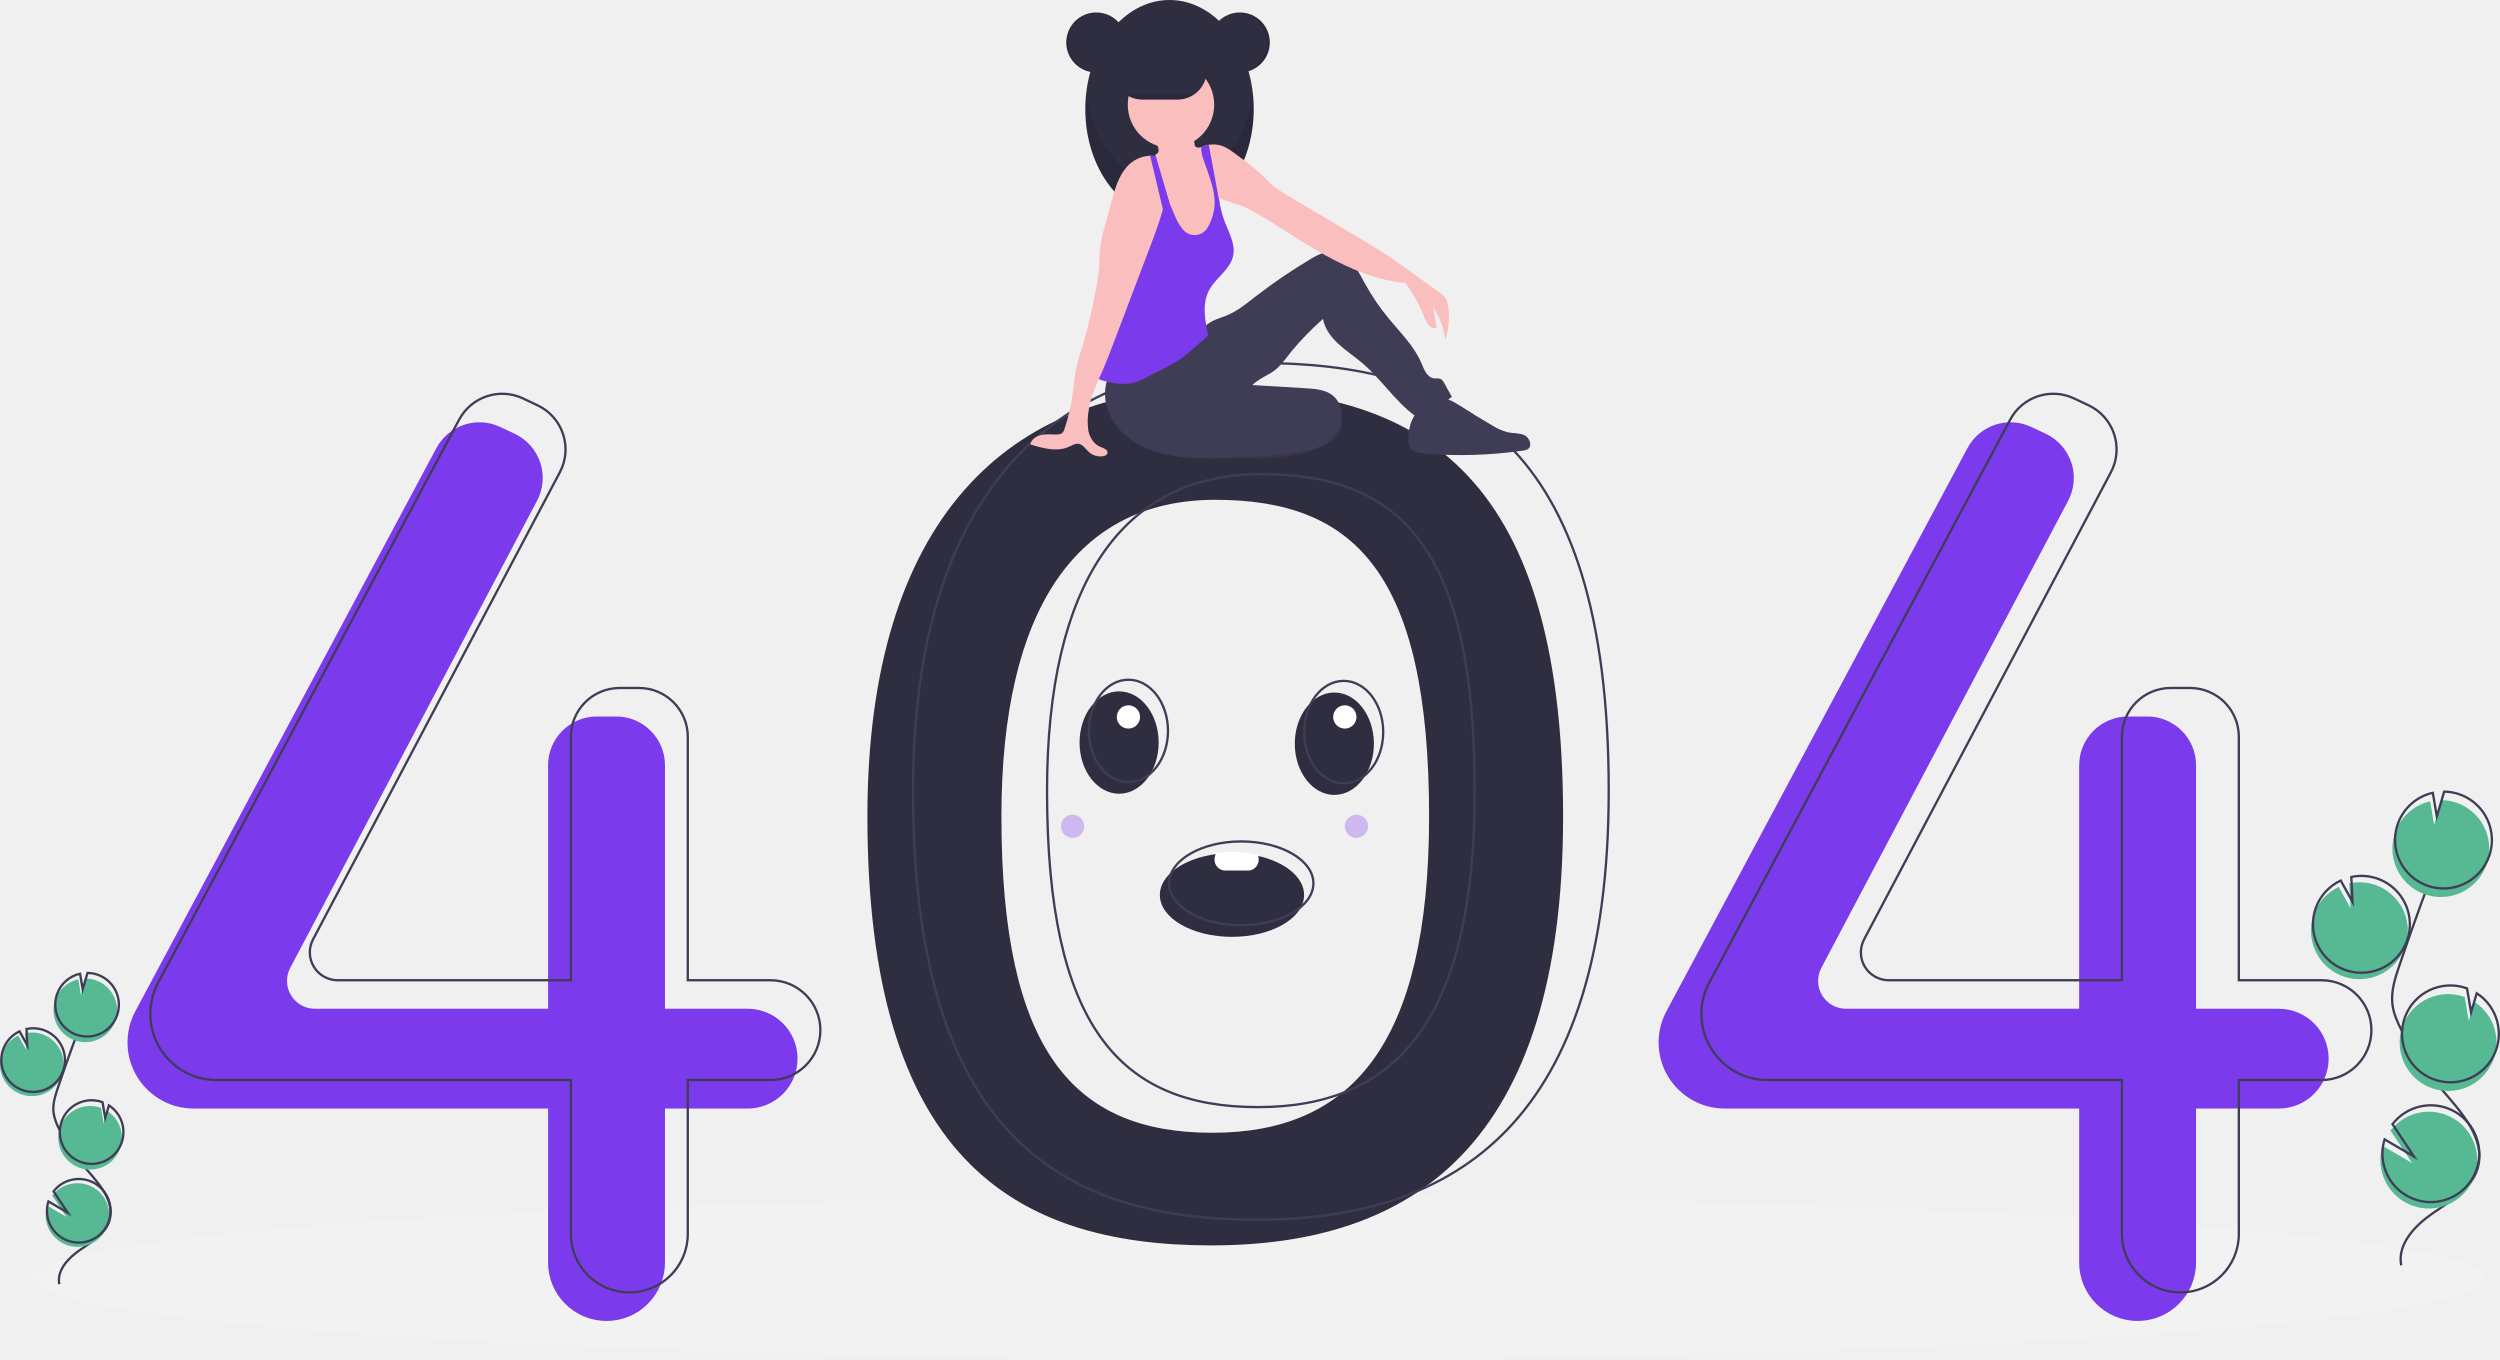
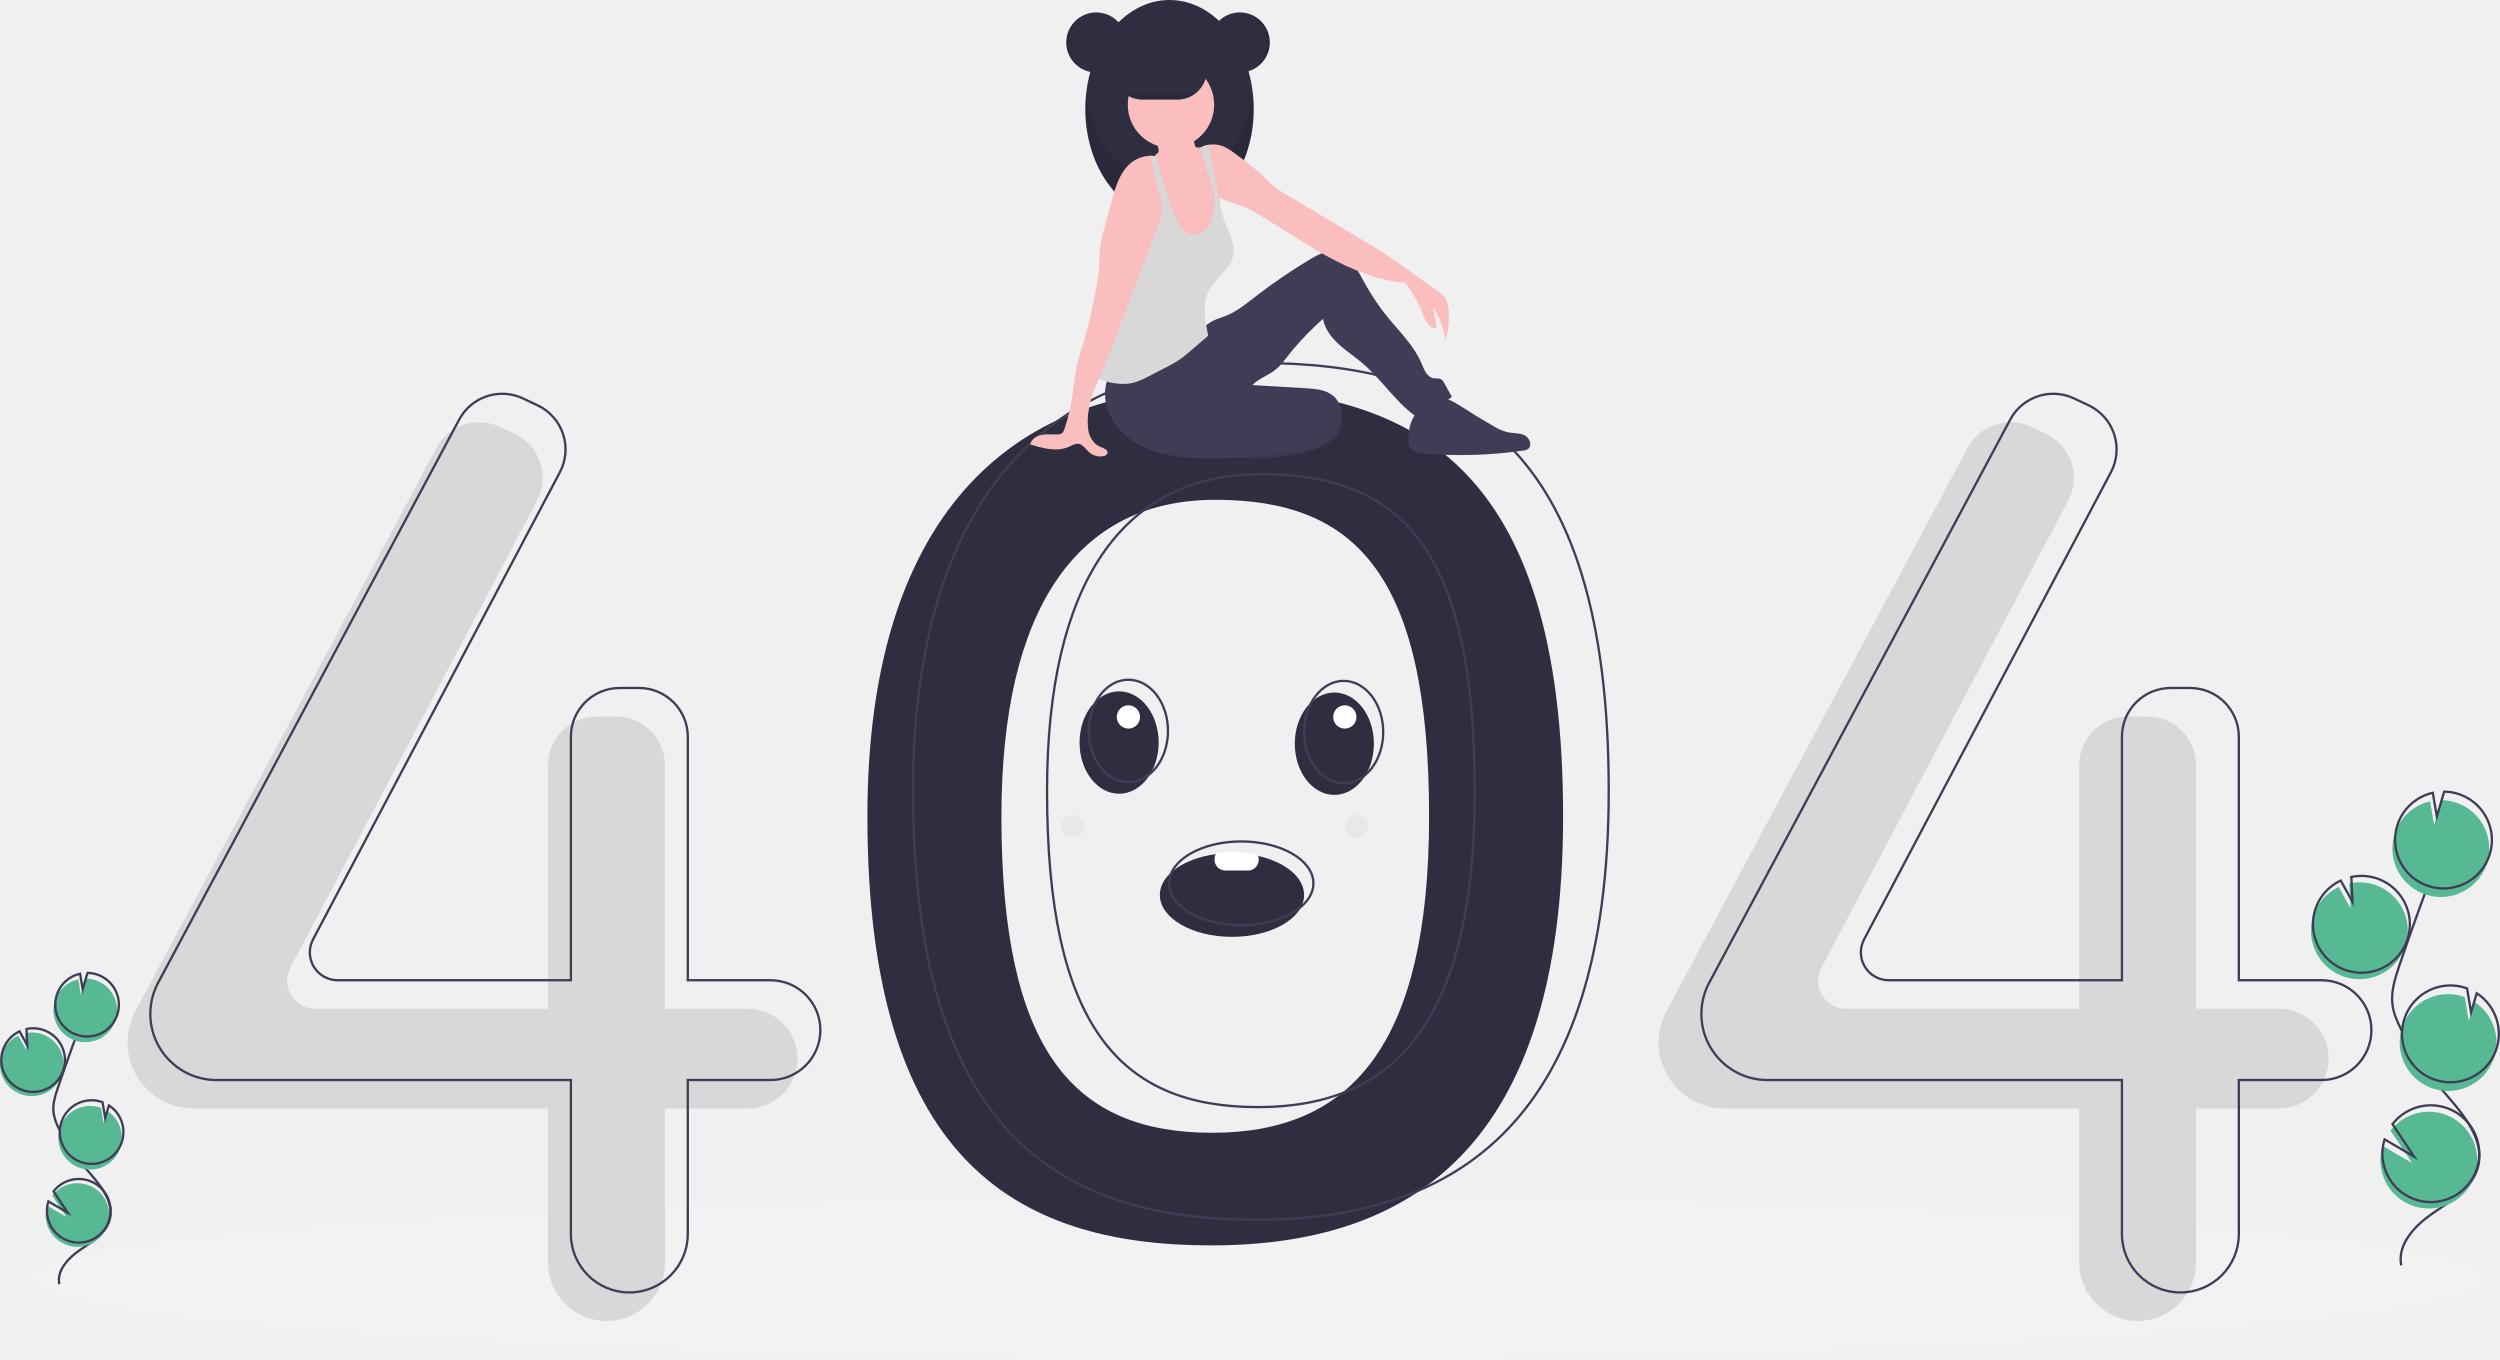
<svg xmlns="http://www.w3.org/2000/svg" id="fd59ce54-f850-4dfc-bc34-dd7d379d600e" data-name="Layer 1" width="1074.392" height="584.231" viewBox="0 0 1074.392 584.231">
  <ellipse cx="540.643" cy="549.309" rx="527.5" ry="34.922" fill="#f2f2f2" />
  <path d="M583.48,324.894c-85.944,0-147.651,55.139-147.651,183.798,0,145.813,61.707,184.411,147.651,184.411s151.327-42.274,151.327-184.411C734.807,356.753,669.424,324.894,583.48,324.894Zm.565,319.808c-59.527,0-90.626-34.923-90.626-135.916,0-89.112,32.372-136.105,91.899-136.105s91.899,30.868,91.899,136.105C677.217,607.234,643.572,644.703,584.045,644.703Z" transform="translate(-63.054 -157.8845)" fill="#2f2e41" />
-   <path d="M384.365,591.401H348.831V486.762A20.956,20.956,0,0,0,327.875,465.806h-8.326a20.956,20.956,0,0,0-20.956,20.956V591.401H198.363a11.963,11.963,0,0,1-10.578-17.552l106.082-200.78A20.956,20.956,0,0,0,284.287,344.33l-6.262-2.957a20.956,20.956,0,0,0-27.429,9.07L121.214,592.475a28.416,28.416,0,0,0-3.356,13.396v0a28.416,28.416,0,0,0,28.416,28.416H298.593v66.167a25.119,25.119,0,0,0,25.119,25.119h0a25.119,25.119,0,0,0,25.119-25.119V634.287h35.534a21.443,21.443,0,0,0,21.443-21.443v0A21.443,21.443,0,0,0,384.365,591.401Z" transform="translate(-63.054 -157.8845)" fill="#7c3aed" />
-   <path d="M1042.362,591.401h-35.534V486.762A20.956,20.956,0,0,0,985.872,465.806h-8.326a20.956,20.956,0,0,0-20.956,20.956V591.401H856.359a11.963,11.963,0,0,1-10.578-17.552L951.864,373.069A20.956,20.956,0,0,0,942.284,344.33l-6.262-2.957a20.956,20.956,0,0,0-27.429,9.07L779.211,592.475a28.416,28.416,0,0,0-3.356,13.396v0a28.416,28.416,0,0,0,28.416,28.416H956.589v66.167a25.119,25.119,0,0,0,25.119,25.119h0a25.119,25.119,0,0,0,25.119-25.119V634.287h35.534a21.443,21.443,0,0,0,21.443-21.443v0A21.443,21.443,0,0,0,1042.362,591.401Z" transform="translate(-63.054 -157.8845)" fill="#7c3aed" />
+   <path d="M384.365,591.401H348.831V486.762A20.956,20.956,0,0,0,327.875,465.806h-8.326a20.956,20.956,0,0,0-20.956,20.956V591.401H198.363a11.963,11.963,0,0,1-10.578-17.552l106.082-200.78A20.956,20.956,0,0,0,284.287,344.33l-6.262-2.957a20.956,20.956,0,0,0-27.429,9.07L121.214,592.475a28.416,28.416,0,0,0-3.356,13.396v0a28.416,28.416,0,0,0,28.416,28.416H298.593v66.167a25.119,25.119,0,0,0,25.119,25.119h0a25.119,25.119,0,0,0,25.119-25.119V634.287h35.534a21.443,21.443,0,0,0,21.443-21.443v0A21.443,21.443,0,0,0,384.365,591.401Z" transform="translate(-63.054 -157.8845)" fill="#d8d8d8" />
+   <path d="M1042.362,591.401h-35.534V486.762A20.956,20.956,0,0,0,985.872,465.806h-8.326a20.956,20.956,0,0,0-20.956,20.956V591.401H856.359a11.963,11.963,0,0,1-10.578-17.552L951.864,373.069A20.956,20.956,0,0,0,942.284,344.33l-6.262-2.957a20.956,20.956,0,0,0-27.429,9.07L779.211,592.475a28.416,28.416,0,0,0-3.356,13.396v0a28.416,28.416,0,0,0,28.416,28.416H956.589v66.167a25.119,25.119,0,0,0,25.119,25.119h0a25.119,25.119,0,0,0,25.119-25.119V634.287h35.534a21.443,21.443,0,0,0,21.443-21.443v0A21.443,21.443,0,0,0,1042.362,591.401Z" transform="translate(-63.054 -157.8845)" fill="#d8d8d8" />
  <path d="M394.168,579.148H358.634V474.509a20.956,20.956,0,0,0-20.956-20.956h-8.326a20.956,20.956,0,0,0-20.956,20.956V579.148H208.165a11.963,11.963,0,0,1-10.578-17.552L303.67,360.816a20.956,20.956,0,0,0-9.58-28.739l-6.262-2.957a20.956,20.956,0,0,0-27.429,9.07L131.017,580.222a28.416,28.416,0,0,0-3.356,13.396v0a28.416,28.416,0,0,0,28.416,28.416H308.395v66.167a25.119,25.119,0,0,0,25.119,25.119h0a25.119,25.119,0,0,0,25.119-25.119V622.034h35.534a21.443,21.443,0,0,0,21.443-21.443v0A21.443,21.443,0,0,0,394.168,579.148Z" transform="translate(-63.054 -157.8845)" fill="none" stroke="#3f3d56" stroke-miterlimit="10" />
  <path d="M1060.742,579.148h-35.534V474.509a20.956,20.956,0,0,0-20.956-20.956H995.925a20.956,20.956,0,0,0-20.956,20.956V579.148H874.739a11.963,11.963,0,0,1-10.578-17.552L970.244,360.816a20.956,20.956,0,0,0-9.58-28.739l-6.262-2.957a20.956,20.956,0,0,0-27.429,9.07L797.59,580.222a28.416,28.416,0,0,0-3.356,13.396v0a28.416,28.416,0,0,0,28.416,28.416H974.969v66.167a25.119,25.119,0,0,0,25.119,25.119h0a25.119,25.119,0,0,0,25.119-25.119V622.034h35.534a21.443,21.443,0,0,0,21.443-21.443v0A21.443,21.443,0,0,0,1060.742,579.148Z" transform="translate(-63.054 -157.8845)" fill="none" stroke="#3f3d56" stroke-miterlimit="10" />
  <path d="M603.085,313.866c-85.944,0-147.651,55.139-147.651,183.798,0,145.813,61.707,184.411,147.651,184.411s151.327-42.274,151.327-184.411C754.412,345.725,689.029,313.866,603.085,313.866Zm.565,319.808c-59.527,0-90.626-34.923-90.626-135.916,0-89.112,32.372-136.105,91.899-136.105s91.899,30.868,91.899,136.105C696.822,596.206,663.177,633.675,603.65,633.675Z" transform="translate(-63.054 -157.8845)" fill="none" stroke="#3f3d56" stroke-miterlimit="10" />
  <circle cx="471.141" cy="18.25" r="12.901" fill="#2f2e41" />
  <ellipse cx="502.607" cy="46.885" rx="36.186" ry="46.885" fill="#2f2e41" />
  <path d="M565.661,237.494c-18.128,0-33.141-17.271-35.776-39.805a60.976,60.976,0,0,0-.41,7.08c0,25.894,16.201,46.885,36.186,46.885s36.186-20.991,36.186-46.885a60.976,60.976,0,0,0-.41-7.08C598.803,220.224,583.789,237.494,565.661,237.494Z" transform="translate(-63.054 -157.8845)" opacity="0.1" />
  <path d="M639.296,342.073c-.777,3.193-4.128,5.751-7.839,7.538-7.802,3.757-17.425,4.878-26.76,5.254a45.176,45.176,0,0,1-7.144-.132,20.537,20.537,0,0,1-12.251-5.631,1.681,1.681,0,0,1,.044-2.844c4.969-5.459,13.262-8.806,21.616-11.216,6.334-1.827,17.381-6.561,24.29-5.922C637.944,329.739,640.277,338.041,639.296,342.073Z" transform="translate(-63.054 -157.8845)" fill="#3f3d56" />
  <path d="M639.296,342.073c-.777,3.193-4.128,5.751-7.839,7.538-7.802,3.757-17.425,4.878-26.76,5.254a45.176,45.176,0,0,1-7.144-.132,20.537,20.537,0,0,1-12.251-5.631,1.681,1.681,0,0,1,.044-2.844c4.969-5.459,13.262-8.806,21.616-11.216,6.334-1.827,17.381-6.561,24.29-5.922C637.944,329.739,640.277,338.041,639.296,342.073Z" transform="translate(-63.054 -157.8845)" opacity="0.1" />
  <path d="M540.098,318.206a19.77,19.77,0,0,0-1.199,15.075,26.339,26.339,0,0,0,8.829,12.497c10.095,8.092,23.988,9.205,36.925,9.093a284.649,284.649,0,0,0,33.905-2.324,40.538,40.538,0,0,0,11.001-2.554c4.222-1.827,7.933-5.178,9.436-9.526s.436-9.672-3.134-12.574c-3.137-2.55-7.463-2.9-11.498-3.143l-23.088-1.387c2.281-2.308,5.318-3.614,8.096-5.292,3.685-2.226,6.134-5.965,8.813-9.335a129.001,129.001,0,0,1,13.439-13.817c.751,4.31,3.478,7.85,6.687,10.824s6.908,5.368,10.244,8.2c8.079,6.858,13.896,16.167,22.392,22.5a43.829,43.829,0,0,0,16.049-8.012l-3.302-5.981a3.94,3.94,0,0,0-1.245-1.553c-.935-.575-2.14-.279-3.225-.441-2.901-.435-4.168-3.784-5.306-6.487-3.125-7.422-9.108-13.18-14.218-19.404a98.009,98.009,0,0,1-9.996-14.723c-1.717-3.102-3.288-6.331-5.617-9.003s-5.594-4.773-9.139-4.781c-3.132-.007-6.021,1.584-8.714,3.183a230.477,230.477,0,0,0-23.63,16.099c-3.944,3.062-7.863,6.296-12.489,8.174-1.947.79-4,1.331-5.869,2.292-3.273,1.684-5.757,4.534-8.431,7.064C566.277,311.892,553.219,317.738,540.098,318.206Z" transform="translate(-63.054 -157.8845)" fill="#3f3d56" />
  <path d="M588.374,253.983a23.774,23.774,0,0,1-1.734,8.033,10.045,10.045,0,0,1-5.768,5.573,12.375,12.375,0,0,1-5.623.182,10.882,10.882,0,0,1-4.582-1.561c-2.165-1.488-3.244-4.144-3.637-6.743-.393-2.596-.217-5.249-.469-7.863a42.944,42.944,0,0,0-1.202-6.255c-.17-.683-.343-1.362-.513-2.042-.167-.68-.33-1.359-.481-2.039-.138-.639-.267-1.281-.378-1.926-.091-.544-.173-1.092-.233-1.643a18.423,18.423,0,0,0-.809-4.811,14.607,14.607,0,0,0-1.687-2.854c-.286-.409-.563-.818-.818-1.243a5.89,5.89,0,0,1-.972-3.748,3.286,3.286,0,0,1,.148-.601c.025-.076.053-.151.085-.223A1.802,1.802,0,0,0,560.932,223.07a3.433,3.433,0,0,0-.148-1.778,11.318,11.318,0,0,0-.96-2.288c-.264-.478-1.161-1.34-1.167-1.888-.013-1.101,2.14-1.989,3.011-2.423a16.796,16.796,0,0,1,8.597-1.743c1.904.129,3.968.714,5.019,2.31.944,1.438.818,3.301,1.221,4.972a1.471,1.471,0,0,0,.299.664,1.341,1.341,0,0,0,.739.34,4.549,4.549,0,0,0,1.416.057h.003a2.931,2.931,0,0,0,.371-.054,4.957,4.957,0,0,0,2.033-.878q.585-.156,1.18-.255a.251.251,0,0,0,.047-.009c1.576,4.975,1.781,10.308,3.071,15.374.639,2.52,1.554,5.009,1.683,7.602.009.113.013.23.016.346.019.834-.047,1.674-.013,2.505a6.981,6.981,0,0,0,.126,1.114,15.611,15.611,0,0,0,.525,1.743l.009.028c.06.183.116.368.164.554.035.135.066.267.091.403l.003.009A14.938,14.938,0,0,1,588.374,253.983Z" transform="translate(-63.054 -157.8845)" fill="#fbbebe" />
  <circle cx="503.237" cy="44.997" r="18.565" fill="#fbbebe" />
  <path d="M684.157,304.033a30.445,30.445,0,0,0-5.236-14.103q.722,4.295,1.447,8.587a3.214,3.214,0,0,1-3.367-1.035,10.337,10.337,0,0,1-1.765-3.276,67.466,67.466,0,0,0-8.21-14.736c-11.819-.985-23.502-5.884-33.896-11.595-10.396-5.708-20.126-12.552-30.384-18.502a43.573,43.573,0,0,0-5.544-2.832c-3.21-1.287-6.812-1.954-9.855-3.468-.204-.101-.409-.208-.61-.318a12.578,12.578,0,0,1-1.945-1.306,10.344,10.344,0,0,1-.931-.856,20.351,20.351,0,0,1-3.559-5.953c-1.633-3.612-2.215-7.97-3.845-11.583a11.203,11.203,0,0,1,2.502-1.765h.003c.132-.069.264-.135.4-.198a11.94,11.94,0,0,1,2.004-.733q.585-.156,1.18-.255a.251.251,0,0,0,.047-.009,11.566,11.566,0,0,1,5.491.434c2.587.875,4.767,2.621,6.941,4.273a114.02,114.02,0,0,1,10.148,8.049c1.794,1.718,3.43,3.606,5.359,5.167a42.144,42.144,0,0,0,5.057,3.351q15.656,9.327,31.315,18.65c3.534,2.105,7.07,4.21,10.526,6.438,5.249,3.386,10.308,7.055,15.365,10.721q4.47,3.238,8.936,6.479a9.728,9.728,0,0,1,2.533,2.341,8.472,8.472,0,0,1,1.123,3.433A31.387,31.387,0,0,1,684.157,304.033Z" transform="translate(-63.054 -157.8845)" fill="#fbbebe" />
-   <path d="M592.977,267.944c-1.252,5.617-6.929,9.012-9.896,13.946-3.688,6.123-2.184,13.241-.799,20.255q-3.795,3.271-7.593,6.542c-1.397,1.199-2.794,2.404-4.298,3.464a57.351,57.351,0,0,1-6.86,3.94q-3.361,1.728-6.721,3.458a32.128,32.128,0,0,1-6.58,2.788c-4.415,1.133-9.103.34-13.471-.972a6.088,6.088,0,0,1-1.473-.601,2.394,2.394,0,0,1-.699-.632,3.911,3.911,0,0,1-.444-2.539c.444-7.351,2.24-14.547,4.031-21.69a85.26,85.26,0,0,1,3.848-12.577,85.077,85.077,0,0,1,5.415-10.151,68.368,68.368,0,0,1,7.929-11.514,18.479,18.479,0,0,0,3.675-4.739c1.117-2.549.686-5.472.913-8.247a17.148,17.148,0,0,1,1.633-6.007v-.003a17.093,17.093,0,0,1,1.743-2.882q.458,1.067.916,2.13.302.699.598,1.394.387.897.768,1.787,1.1,2.558,2.196,5.113a21.59,21.59,0,0,0,3.335,5.944,6.499,6.499,0,0,0,11.123-.853,21.261,21.261,0,0,0,2.272-6.013,19.215,19.215,0,0,0,.252-7.835c-.758-5.009-2.889-10.126-4.437-14.78a14.945,14.945,0,0,1-1.079-4.871,3.351,3.351,0,0,1,.057-.56c.009-.047.019-.098.028-.145a11.94,11.94,0,0,1,2.004-.733q.585-.156,1.18-.255,2.044,11.064,4.094,22.127c.032.173.066.346.098.522.195,1.057.393,2.115.614,3.169.198.957.412,1.91.651,2.857l.009.028c.082.321.167.639.255.957l.003.009c.242.868.513,1.731.818,2.58C590.938,257.475,594.164,262.629,592.977,267.944Z" transform="translate(-63.054 -157.8845)" fill="#7c3aed" />
+   <path d="M592.977,267.944c-1.252,5.617-6.929,9.012-9.896,13.946-3.688,6.123-2.184,13.241-.799,20.255q-3.795,3.271-7.593,6.542c-1.397,1.199-2.794,2.404-4.298,3.464a57.351,57.351,0,0,1-6.86,3.94q-3.361,1.728-6.721,3.458a32.128,32.128,0,0,1-6.58,2.788c-4.415,1.133-9.103.34-13.471-.972a6.088,6.088,0,0,1-1.473-.601,2.394,2.394,0,0,1-.699-.632,3.911,3.911,0,0,1-.444-2.539c.444-7.351,2.24-14.547,4.031-21.69a85.26,85.26,0,0,1,3.848-12.577,85.077,85.077,0,0,1,5.415-10.151,68.368,68.368,0,0,1,7.929-11.514,18.479,18.479,0,0,0,3.675-4.739c1.117-2.549.686-5.472.913-8.247a17.148,17.148,0,0,1,1.633-6.007v-.003a17.093,17.093,0,0,1,1.743-2.882q.458,1.067.916,2.13.302.699.598,1.394.387.897.768,1.787,1.1,2.558,2.196,5.113a21.59,21.59,0,0,0,3.335,5.944,6.499,6.499,0,0,0,11.123-.853,21.261,21.261,0,0,0,2.272-6.013,19.215,19.215,0,0,0,.252-7.835c-.758-5.009-2.889-10.126-4.437-14.78a14.945,14.945,0,0,1-1.079-4.871,3.351,3.351,0,0,1,.057-.56c.009-.047.019-.098.028-.145a11.94,11.94,0,0,1,2.004-.733q.585-.156,1.18-.255,2.044,11.064,4.094,22.127c.032.173.066.346.098.522.195,1.057.393,2.115.614,3.169.198.957.412,1.91.651,2.857l.009.028c.082.321.167.639.255.957l.003.009c.242.868.513,1.731.818,2.58C590.938,257.475,594.164,262.629,592.977,267.944Z" transform="translate(-63.054 -157.8845)" fill="#d8d8d8" />
  <path d="M668.321,346.877a6.583,6.583,0,0,0,.61,3.143c1.162,2.124,3.95,2.606,6.362,2.805a188.377,188.377,0,0,0,42.266-1.288,4.886,4.886,0,0,0,2.151-.668c1.99-1.395.763-4.795-1.41-5.884s-4.751-.826-7.135-1.297a22.479,22.479,0,0,1-6.678-2.896q-7.252-4.167-14.293-8.688c-2.795-1.795-6.093-3.71-9.24-2.646C672.43,332.343,668.265,337.681,668.321,346.877Z" transform="translate(-63.054 -157.8845)" fill="#3f3d56" />
  <path d="M564.437,240.874v.003c-.022.132-.044.261-.072.39-.035.214-.076.431-.116.645-.39,1.998-.868,3.987-1.419,5.963-1.51,5.459-3.534,10.831-5.541,16.123q-8.081,21.287-16.164,42.577c-1.359,3.575-2.716,7.152-4.261,10.654-.516,1.167-1.048,2.344-1.576,3.534-1.894,4.257-3.713,8.653-4.317,13.184a27.45,27.45,0,0,0-.192,9.04c.604,2.97,2.407,5.872,5.23,6.97,1.378.538,3.351,1.259,2.974,2.69-.204.787-1.098,1.171-1.901,1.303a7.312,7.312,0,0,1-5.966-1.718c-1.507-1.337-2.665-3.417-4.67-3.641-1.388-.151-2.665.68-3.936,1.262-5.186,2.369-11.227.711-16.674-.972.428-2.206,2.643-3.66,4.843-4.1,2.199-.444,4.474-.129,6.718-.189a3.51,3.51,0,0,0,2.042-.525,3.705,3.705,0,0,0,1.101-1.882,78.964,78.964,0,0,0,3.213-13.147c.724-4.666,1.026-9.405,2.058-14.015.802-3.597,2.042-7.08,3.106-10.61a224.682,224.682,0,0,0,5.06-22.077,78.02,78.02,0,0,0,1.425-9.368c.179-2.612.094-5.236.346-7.838a60.888,60.888,0,0,1,2.111-9.997q1.444-5.348,2.885-10.689c1.425-5.271,2.955-10.746,6.567-14.843a13.962,13.962,0,0,1,10.028-4.789,9.882,9.882,0,0,1,2.13.23c.116.028.233.057.349.088a8.634,8.634,0,0,1,2.174.9c1.114-.708,1.68-.459,2.42.632a6.973,6.973,0,0,1,.881,3.795A52.424,52.424,0,0,1,564.437,240.874Z" transform="translate(-63.054 -157.8845)" fill="#fbbebe" />
-   <path d="M565.661,245.046l-.047.047-.255.255-2.53,2.527-1.24-5.208-4.251-17.854a9.882,9.882,0,0,1,2.13.23,3.286,3.286,0,0,1,.148-.601l.201.689,1.441,4.902,2.728,9.308.45,1.532v.003Z" transform="translate(-63.054 -157.8845)" fill="#7c3aed" />
+   <path d="M565.661,245.046l-.047.047-.255.255-2.53,2.527-1.24-5.208-4.251-17.854a9.882,9.882,0,0,1,2.13.23,3.286,3.286,0,0,1,.148-.601l.201.689,1.441,4.902,2.728,9.308.45,1.532v.003Z" transform="translate(-63.054 -157.8845)" fill="#d8d8d8" />
  <path d="M581.715,188.087a12.582,12.582,0,0,1-3.7,8.896,12.314,12.314,0,0,1-1.36,1.176,12.528,12.528,0,0,1-7.536,2.524H554.023a12.59,12.59,0,0,1,0-25.18h15.096A12.629,12.629,0,0,1,581.715,188.087Z" transform="translate(-63.054 -157.8845)" fill="#2f2e41" />
  <circle cx="532.815" cy="18.25" r="12.901" fill="#2f2e41" />
  <path d="M595.554,163.234c-.158,0-.315.006-.472.012a12.898,12.898,0,0,1,0,25.778c.157.006.314.012.472.012a12.901,12.901,0,1,0,0-25.802Z" transform="translate(-63.054 -157.8845)" opacity="0.1" />
  <path d="M534.195,163.234c.158,0,.315.006.472.012a12.898,12.898,0,0,0,0,25.778c-.157.006-.314.012-.472.012a12.901,12.901,0,0,1,0-25.802Z" transform="translate(-63.054 -157.8845)" opacity="0.1" />
  <path d="M576.655,198.159a12.528,12.528,0,0,1-7.536,2.524H554.023a12.528,12.528,0,0,1-7.536-2.524Z" transform="translate(-63.054 -157.8845)" opacity="0.1" />
  <path d="M674.14,291.64s3.252,9.372,6.229,6.876L677.996,286.267Z" transform="translate(-63.054 -157.8845)" fill="#fbbebe" />
  <path d="M1069.918,577.434a20.813,20.813,0,1,0,2.772-39.915l.521,10.712-5.068-9.18a20.734,20.734,0,0,0-10.684,11.723,20.408,20.408,0,0,0-1.197,5.63A20.809,20.809,0,0,0,1069.918,577.434Z" transform="translate(-63.054 -157.8845)" fill="#57b894" />
  <path d="M1094.995,701.678c-1.789-9.11,5.963-17.187,13.621-22.437s16.605-10.408,19.218-19.317c3.755-12.804-7.43-24.53-16.136-34.642a125.3,125.3,0,0,1-16.524-24.557c-1.811-3.533-3.476-7.225-3.952-11.166-.686-5.675,1.137-11.323,2.974-16.737q9.179-27.052,19.628-53.65" transform="translate(-63.054 -157.8845)" fill="none" stroke="#3f3d56" stroke-miterlimit="10" />
  <path d="M1070.775,574.676a20.813,20.813,0,1,0,2.772-39.915l.521,10.712-5.068-9.18a20.734,20.734,0,0,0-10.684,11.723,20.408,20.408,0,0,0-1.197,5.63A20.809,20.809,0,0,0,1070.775,574.676Z" transform="translate(-63.054 -157.8845)" fill="none" stroke="#3f3d56" stroke-miterlimit="10" />
  <path d="M1092.451,515.473a20.788,20.788,0,0,1,14.98-13.198l1.714,10.184,3.177-10.696a20.81,20.81,0,1,1-19.871,13.71Z" transform="translate(-63.054 -157.8845)" fill="#57b894" />
  <path d="M1093.594,511.795a20.788,20.788,0,0,1,14.98-13.198l1.714,10.184,3.177-10.696a20.81,20.81,0,1,1-19.871,13.71Z" transform="translate(-63.054 -157.8845)" fill="none" stroke="#3f3d56" stroke-miterlimit="10" />
  <path d="M1108.045,625.489a20.81,20.81,0,0,0,18.419-37.023l-2.441,8.219-1.731-10.304a.362.362,0,0,0-.053-.02,20.811,20.811,0,1,0-14.194,39.127Z" transform="translate(-63.054 -157.8845)" fill="#57b894" />
  <path d="M1109.035,621.764a20.81,20.81,0,0,0,18.419-37.023l-2.441,8.219-1.731-10.304a.362.362,0,0,0-.053-.02,20.811,20.811,0,1,0-14.194,39.127Z" transform="translate(-63.054 -157.8845)" fill="none" stroke="#3f3d56" stroke-miterlimit="10" />
  <path d="M1086.378,660.051a20.801,20.801,0,1,0,4.011-16.297l9.273,13.957-12.67-7.408A20.616,20.616,0,0,0,1086.378,660.051Z" transform="translate(-63.054 -157.8845)" fill="#57b894" />
  <path d="M1087.235,657.294a20.801,20.801,0,1,0,4.011-16.297l9.273,13.957-12.67-7.408A20.616,20.616,0,0,0,1087.235,657.294Z" transform="translate(-63.054 -157.8845)" fill="none" stroke="#3f3d56" stroke-miterlimit="10" />
  <path d="M72.061,628.133a13.674,13.674,0,1,0,1.821-26.225l.342,7.038-3.33-6.032a13.623,13.623,0,0,0-7.019,7.702,13.409,13.409,0,0,0-.787,3.699A13.672,13.672,0,0,0,72.061,628.133Z" transform="translate(-63.054 -157.8845)" fill="#57b894" />
  <path d="M88.538,709.763c-1.175-5.986,3.918-11.292,8.949-14.741s10.91-6.838,12.626-12.692c2.467-8.412-4.882-16.117-10.601-22.76A82.324,82.324,0,0,1,88.656,643.436a22.21,22.21,0,0,1-2.597-7.336c-.451-3.729.747-7.439,1.954-10.996q6.031-17.773,12.896-35.249" transform="translate(-63.054 -157.8845)" fill="none" stroke="#3f3d56" stroke-miterlimit="10" />
  <path d="M72.625,626.321a13.674,13.674,0,1,0,1.821-26.225l.342,7.038L71.458,601.103a13.623,13.623,0,0,0-7.019,7.702,13.409,13.409,0,0,0-.787,3.699A13.672,13.672,0,0,0,72.625,626.321Z" transform="translate(-63.054 -157.8845)" fill="none" stroke="#3f3d56" stroke-miterlimit="10" />
  <path d="M86.866,587.423a13.658,13.658,0,0,1,9.842-8.671l1.126,6.691,2.087-7.027a13.673,13.673,0,1,1-13.055,9.007Z" transform="translate(-63.054 -157.8845)" fill="#57b894" />
  <path d="M87.617,585.007a13.658,13.658,0,0,1,9.842-8.671l1.126,6.691L100.673,576a13.673,13.673,0,1,1-13.055,9.007Z" transform="translate(-63.054 -157.8845)" fill="none" stroke="#3f3d56" stroke-miterlimit="10" />
  <path d="M97.112,659.706a13.673,13.673,0,0,0,12.102-24.325l-1.604,5.4-1.137-6.77a.238.238,0,0,0-.035-.013,13.673,13.673,0,1,0-9.326,25.707Z" transform="translate(-63.054 -157.8845)" fill="#57b894" />
  <path d="M97.762,657.259a13.673,13.673,0,0,0,12.102-24.325l-1.604,5.4-1.137-6.77a.238.238,0,0,0-.035-.013,13.673,13.673,0,1,0-9.326,25.707Z" transform="translate(-63.054 -157.8845)" fill="none" stroke="#3f3d56" stroke-miterlimit="10" />
  <path d="M82.876,682.414a13.667,13.667,0,1,0,2.635-10.708l6.092,9.17-8.324-4.867A13.545,13.545,0,0,0,82.876,682.414Z" transform="translate(-63.054 -157.8845)" fill="#57b894" />
  <path d="M83.439,680.602a13.667,13.667,0,1,0,2.635-10.708l6.092,9.17-8.324-4.867A13.545,13.545,0,0,0,83.439,680.602Z" transform="translate(-63.054 -157.8845)" fill="none" stroke="#3f3d56" stroke-miterlimit="10" />
  <ellipse cx="480.946" cy="319.115" rx="17" ry="22" fill="#2f2e41" />
  <ellipse cx="573.446" cy="319.615" rx="17" ry="22" fill="#2f2e41" />
  <path d="M623.5,542.5c0,9.94-13.88,18-31,18s-31-8.06-31-18c0-8.61,10.41-15.81,24.32-17.57a50.104,50.104,0,0,1,6.68-.43,50.699,50.699,0,0,1,11.13,1.2C615.25,528.29,623.5,534.84,623.5,542.5Z" transform="translate(-63.054 -157.8845)" fill="#2f2e41" />
  <ellipse cx="484.946" cy="314.115" rx="17" ry="22" fill="none" stroke="#3f3d56" stroke-miterlimit="10" />
  <ellipse cx="577.446" cy="314.615" rx="17" ry="22" fill="none" stroke="#3f3d56" stroke-miterlimit="10" />
  <ellipse cx="533.446" cy="379.615" rx="31" ry="18" fill="none" stroke="#3f3d56" stroke-miterlimit="10" />
  <path d="M604,527.2a4.937,4.937,0,0,1-1.32,3.392A4.339,4.339,0,0,1,599.5,532h-10a4.664,4.664,0,0,1-4.5-4.8,4.905,4.905,0,0,1,.82-2.741A47.02,47.02,0,0,1,592.5,524a47.665,47.665,0,0,1,11.13,1.28A5.067,5.067,0,0,1,604,527.2Z" transform="translate(-63.054 -157.8845)" fill="#fff" />
  <circle cx="484.946" cy="308.115" r="5" fill="#fff" />
  <circle cx="577.946" cy="308.115" r="5" fill="#fff" />
-   <circle cx="582.946" cy="355.115" r="5" fill="#7c3aed" opacity="0.3" />
-   <circle cx="460.946" cy="355.115" r="5" fill="#7c3aed" opacity="0.3" />
+   <circle cx="582.946" cy="355.115" r="5" fill="#d8d8d8" opacity="0.3" />
+   <circle cx="460.946" cy="355.115" r="5" fill="#d8d8d8" opacity="0.3" />
</svg>
